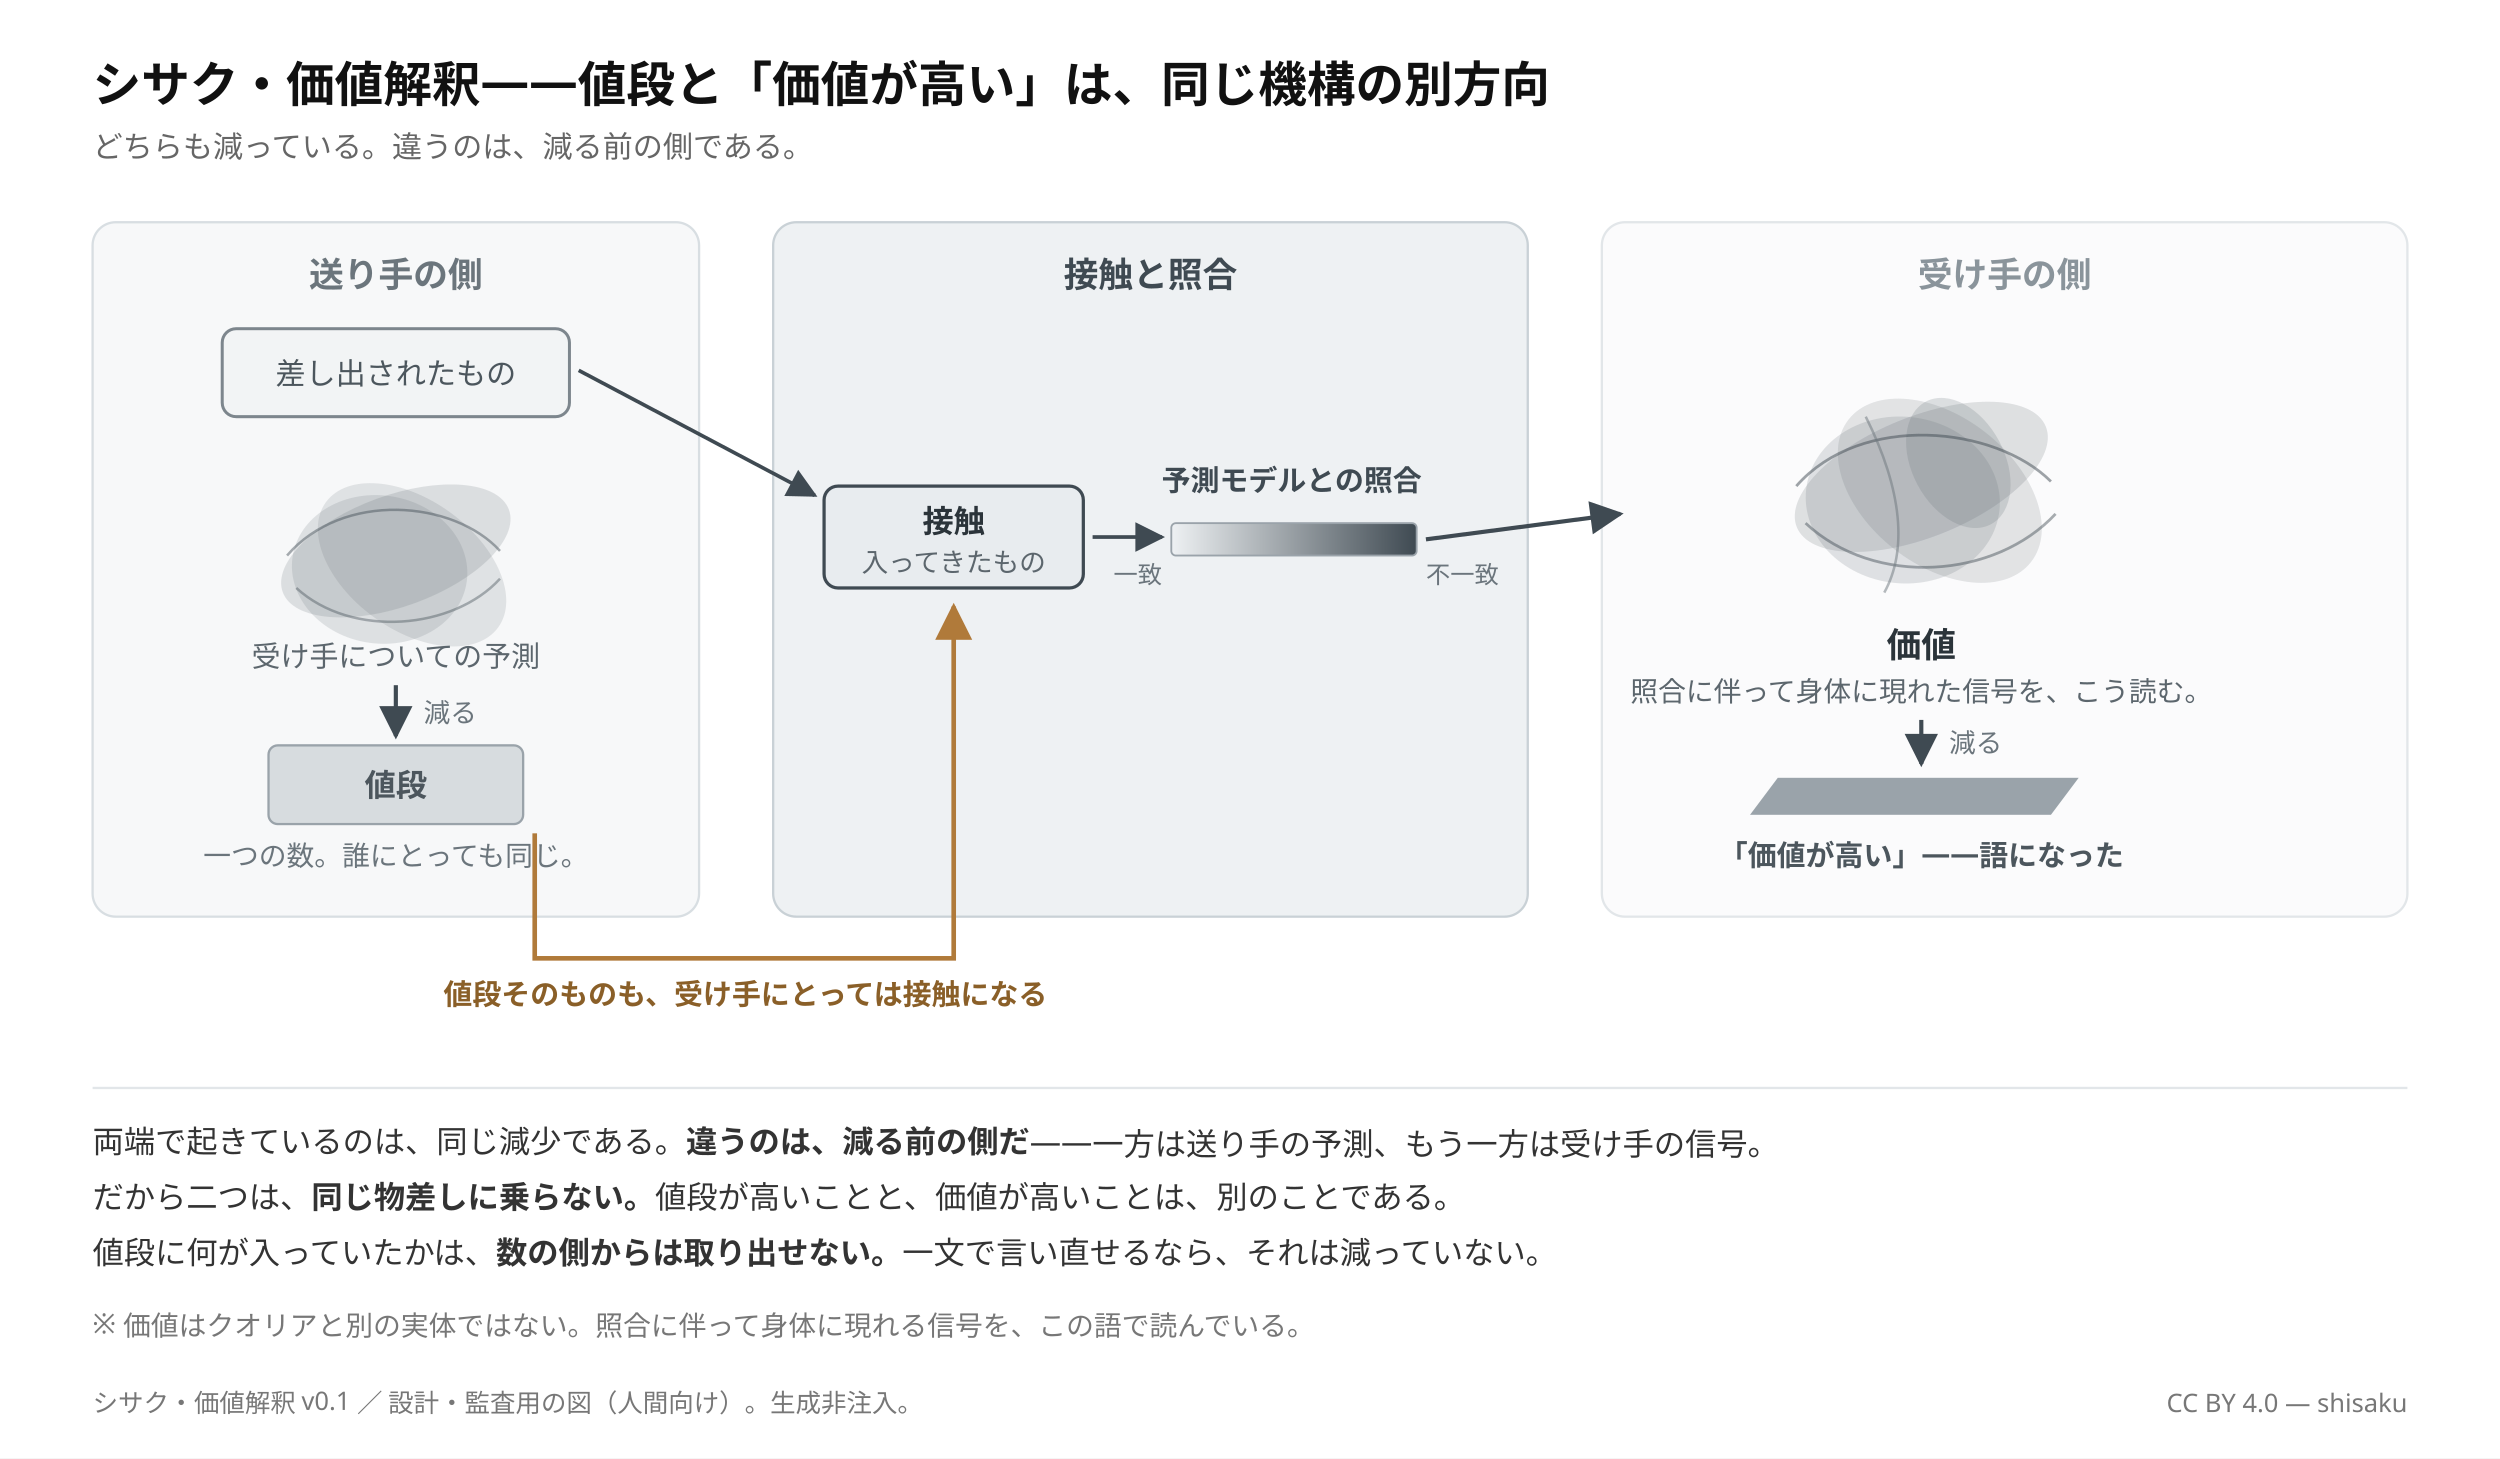
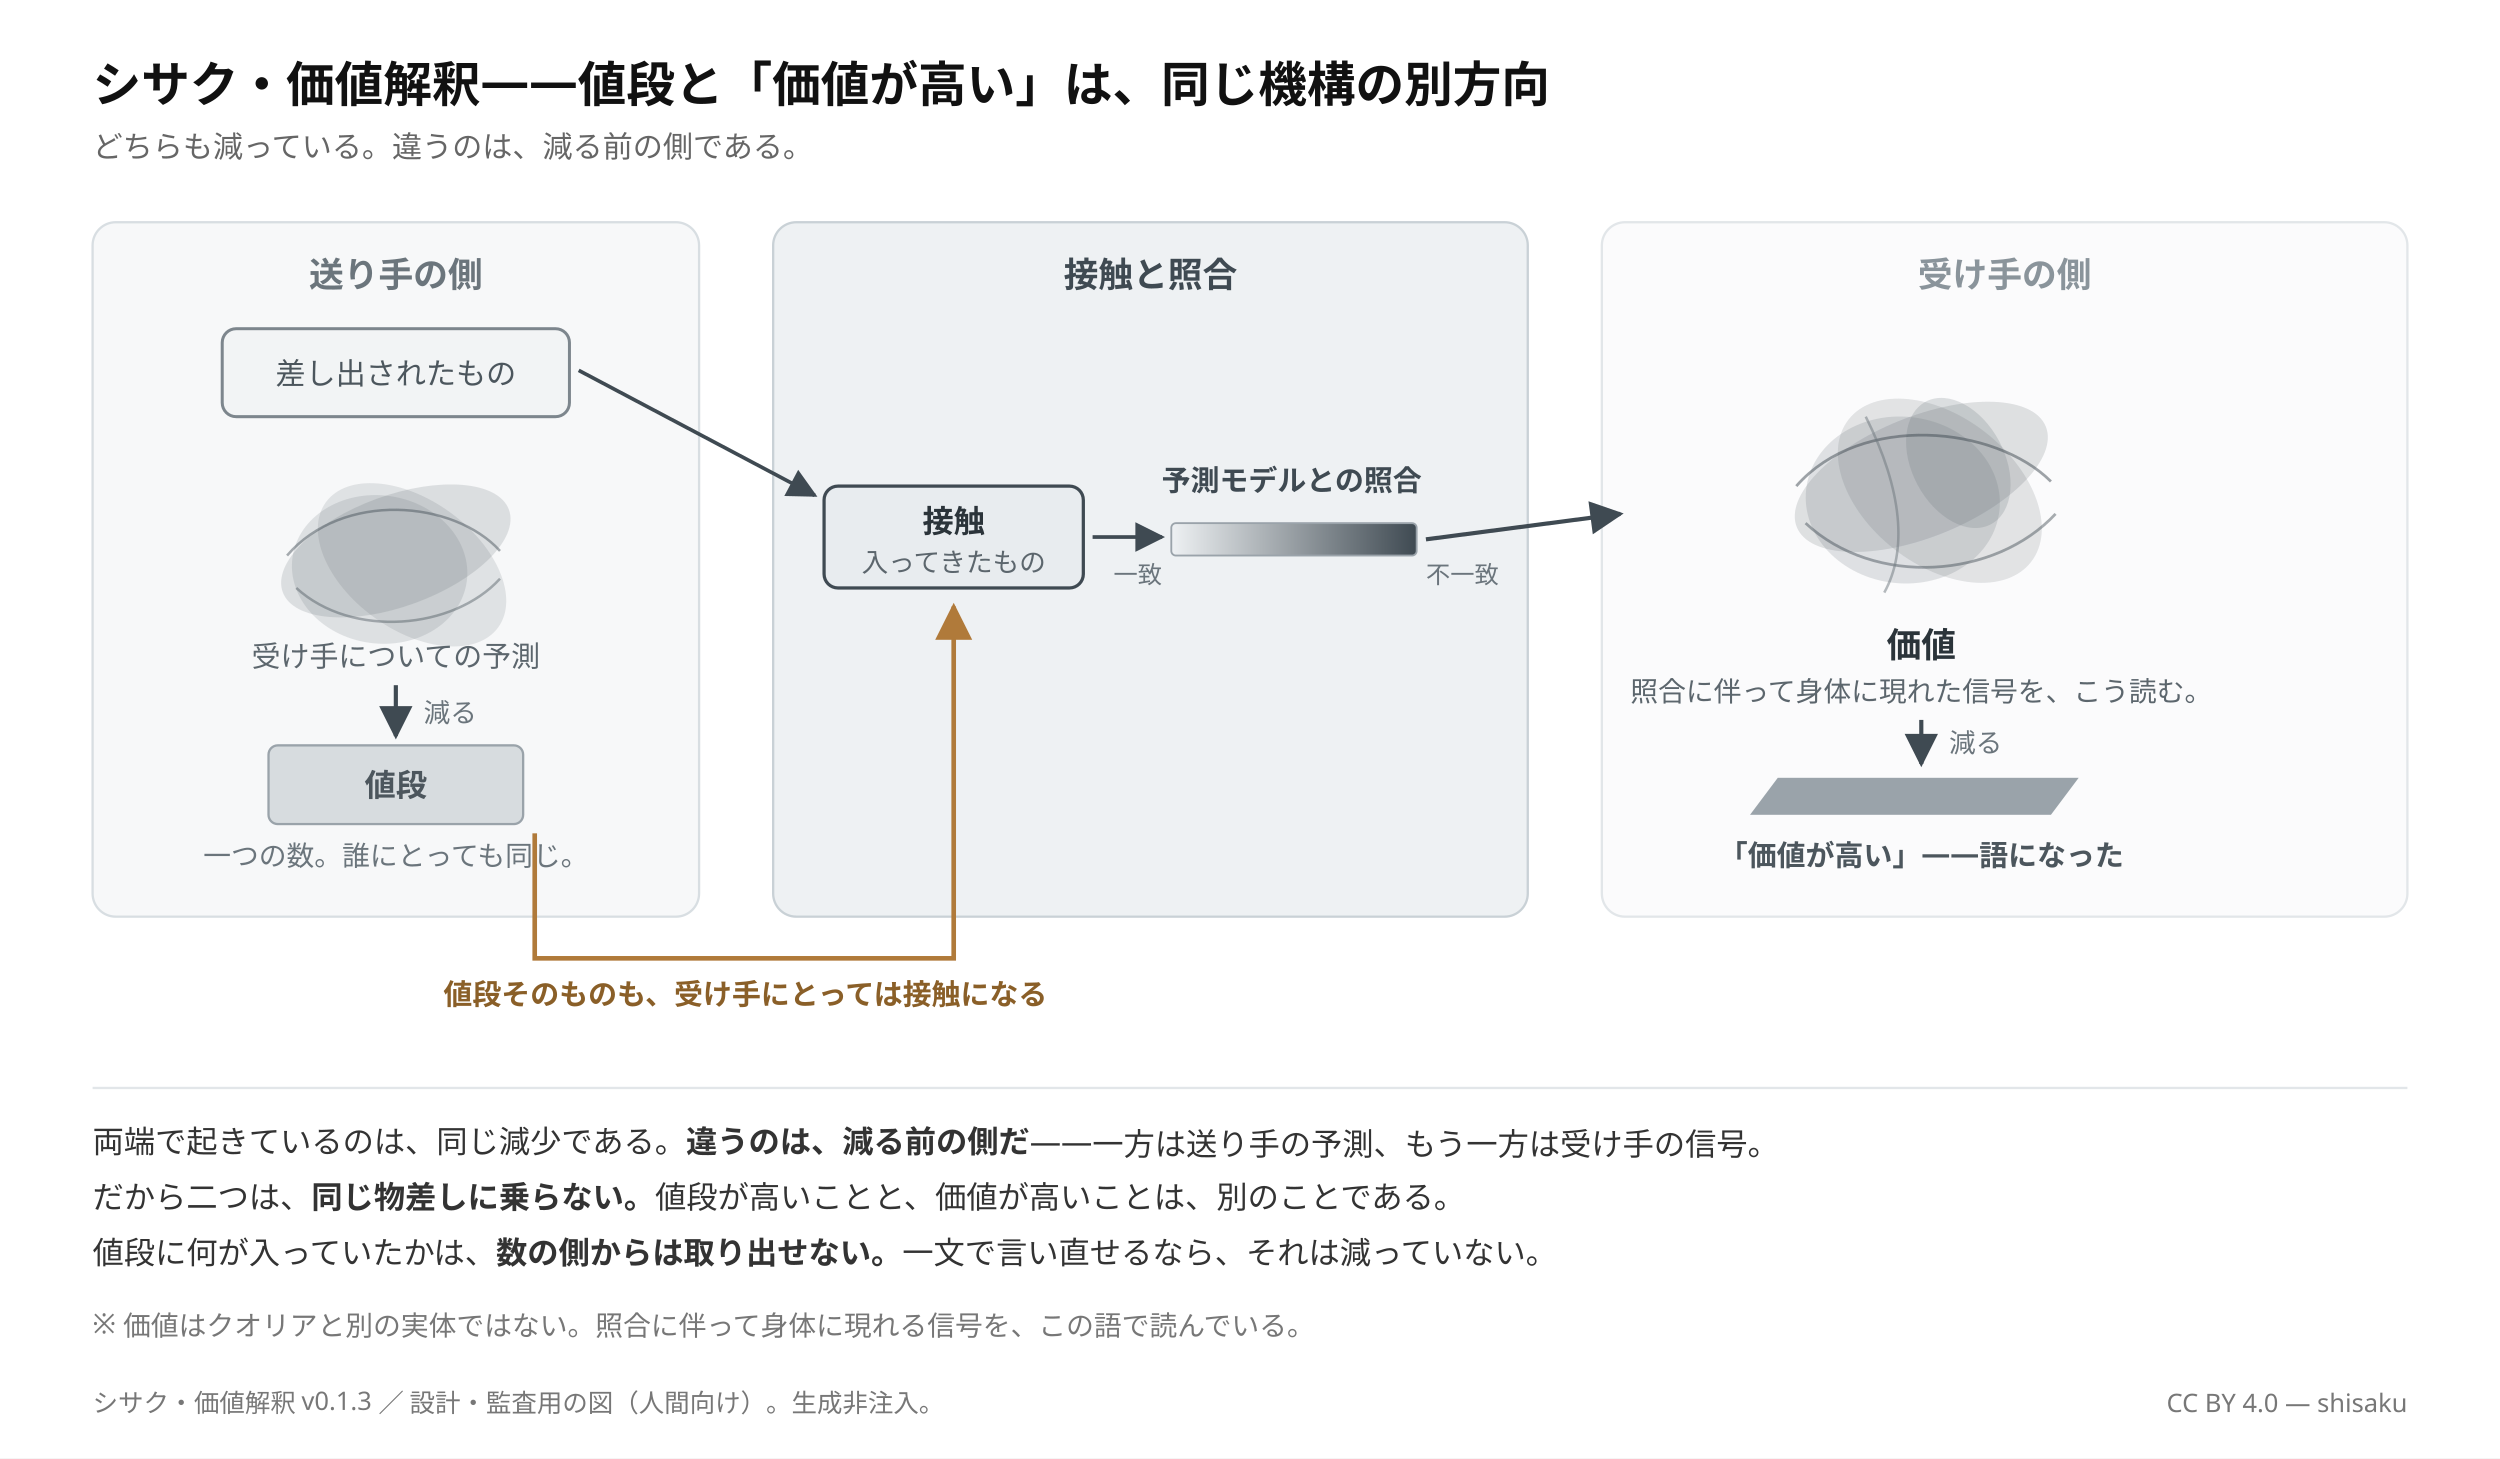
<svg xmlns="http://www.w3.org/2000/svg" viewBox="0 0 1080 630" font-family="'Hiragino Sans','Noto Sans JP','Yu Gothic',sans-serif" font-size="14">
  <defs>
    <marker id="a" viewBox="0 0 10 10" refX="9" refY="5" markerWidth="8" markerHeight="8" orient="auto-start-reverse">
      <path d="M0,0 L10,5 L0,10 z" fill="#3f4a52" />
    </marker>
    <marker id="ao" viewBox="0 0 10 10" refX="9" refY="5" markerWidth="8" markerHeight="8" orient="auto-start-reverse">
      <path d="M0,0 L10,5 L0,10 z" fill="#b07a3a" />
    </marker>
    <linearGradient id="g" x1="0" y1="0" x2="1" y2="0">
      <stop offset="0" stop-color="#eef1f3" />
      <stop offset="1" stop-color="#3f4a52" />
    </linearGradient>
  </defs>
  <rect width="1080" height="630" fill="#ffffff" />
  <text x="40" y="44" font-size="21" font-weight="700" fill="#111">シサク・価値解釈——値段と「価値が高い」は、同じ機構の別方向</text>
  <text x="40" y="68" font-size="13" fill="#666">どちらも減っている。違うのは、減る前の側である。</text>
  <rect x="40" y="96" width="262" height="300" rx="10" fill="#f7f8f9" stroke="#d8dee2" />
  <rect x="334" y="96" width="326" height="300" rx="10" fill="#eef1f3" stroke="#c9d1d6" />
  <rect x="692" y="96" width="348" height="300" rx="10" fill="#fbfbfc" stroke="#e2e6e9" />
  <text x="171" y="124" font-size="15" font-weight="700" fill="#6b757c" text-anchor="middle">送り手の側</text>
  <text x="497" y="124" font-size="15" font-weight="700" fill="#3f4a52" text-anchor="middle">接触と照合</text>
  <text x="866" y="124" font-size="15" font-weight="700" fill="#8a949b" text-anchor="middle">受け手の側</text>
  <rect x="96" y="142" width="150" height="38" rx="6" fill="#f2f4f5" stroke="#7d868d" stroke-width="1.3" />
  <text x="171" y="166" font-size="13" fill="#4c565d" text-anchor="middle">差し出されたもの</text>
  <g>
    <ellipse cx="171" cy="238" rx="52" ry="24" fill="#3f4a52" opacity="0.15" transform="rotate(-20 171 238)" />
    <ellipse cx="178" cy="244" rx="46" ry="28" fill="#3f4a52" opacity="0.13" transform="rotate(36 178 244)" />
    <ellipse cx="164" cy="246" rx="38" ry="32" fill="#6b757c" opacity="0.18" transform="rotate(8 164 246)" />
    <path d="M124,240 C148,212 196,216 216,238" fill="none" stroke="#3f4a52" stroke-width="1.1" opacity="0.45" />
    <path d="M128,254 C152,276 196,272 216,250" fill="none" stroke="#3f4a52" stroke-width="1.1" opacity="0.4" />
  </g>
  <text x="171" y="288" font-size="12.5" fill="#5c666d" text-anchor="middle">受け手についての予測</text>
  <line x1="171" y1="296" x2="171" y2="318" stroke="#3f4a52" stroke-width="1.8" marker-end="url(#a)" />
  <text x="183" y="312" font-size="11.5" fill="#6b757c">減る</text>
  <rect x="116" y="322" width="110" height="34" rx="4" fill="#d7dcdf" stroke="#9aa3aa" />
  <text x="171" y="344" font-size="13.5" font-weight="700" fill="#4c565d" text-anchor="middle">値段</text>
  <text x="171" y="374" font-size="12" fill="#6b757c" text-anchor="middle">一つの数。誰にとっても同じ。</text>
  <rect x="356" y="210" width="112" height="44" rx="6" fill="#e8ecef" stroke="#3f4a52" stroke-width="1.4" />
  <text x="412" y="230" font-size="13.5" font-weight="700" fill="#2b343a" text-anchor="middle">接触</text>
  <text x="412" y="247" font-size="11.5" fill="#5c666d" text-anchor="middle">入ってきたもの</text>
  <text x="558" y="212" font-size="12.5" font-weight="700" fill="#3f4a52" text-anchor="middle">予測モデルとの照合</text>
  <text x="502" y="252" font-size="10.5" fill="#6b757c" text-anchor="end">一致</text>
  <rect x="506" y="226" width="106" height="14" rx="2" fill="url(#g)" stroke="#9aa3aa" stroke-width="0.8" />
  <text x="616" y="252" font-size="10.5" fill="#6b757c">不一致</text>
  <line x1="472" y1="232" x2="502" y2="232" stroke="#3f4a52" stroke-width="1.6" marker-end="url(#a)" />
  <line x1="616" y1="233" x2="700" y2="222" stroke="#3f4a52" stroke-width="1.8" marker-end="url(#a)" />
  <line x1="250" y1="160" x2="352" y2="214" stroke="#3f4a52" stroke-width="1.6" marker-end="url(#a)" />
  <g>
    <ellipse cx="830" cy="206" rx="58" ry="26" fill="#3f4a52" opacity="0.16" transform="rotate(-22 830 206)" />
    <ellipse cx="838" cy="212" rx="50" ry="32" fill="#3f4a52" opacity="0.14" transform="rotate(38 838 212)" />
    <ellipse cx="822" cy="216" rx="42" ry="36" fill="#6b757c" opacity="0.2" transform="rotate(6 822 216)" />
    <ellipse cx="846" cy="200" rx="30" ry="20" fill="#6b757c" opacity="0.22" transform="rotate(62 846 200)" />
    <path d="M776,210 C804,178 862,184 886,208" fill="none" stroke="#3f4a52" stroke-width="1.2" opacity="0.5" />
    <path d="M780,226 C810,254 862,250 888,222" fill="none" stroke="#3f4a52" stroke-width="1.2" opacity="0.45" />
    <path d="M806,180 C822,212 824,238 814,256" fill="none" stroke="#6b757c" stroke-width="1.1" opacity="0.5" />
  </g>
  <text x="830" y="284" font-size="15" font-weight="700" fill="#2b343a" text-anchor="middle">価値</text>
  <text x="830" y="303" font-size="12" fill="#5c666d" text-anchor="middle">照合に伴って身体に現れた信号を、こう読む。</text>
  <line x1="830" y1="311" x2="830" y2="330" stroke="#3f4a52" stroke-width="1.8" marker-end="url(#a)" />
  <text x="842" y="325" font-size="11.5" fill="#6b757c">減る</text>
  <polygon points="768,336 898,336 886,352 756,352" fill="#9aa3aa" />
  <text x="830" y="374" font-size="12.5" font-weight="700" fill="#4c565d" text-anchor="middle">「価値が高い」——語になった</text>
  <path d="M231,360 L231,414 L412,414 L412,262" fill="none" stroke="#b07a3a" stroke-width="2" marker-end="url(#ao)" />
  <text x="322" y="434" font-size="12.5" font-weight="700" fill="#8a5f28" text-anchor="middle">値段そのものも、受け手にとっては接触になる</text>
  <line x1="40" y1="470" x2="1040" y2="470" stroke="#e2e6e9" />
  <text x="40" y="498" font-size="13.5" fill="#333">両端で起きているのは、同じ減少である。<tspan font-weight="700">違うのは、減る前の側だ</tspan>——一方は送り手の予測、もう一方は受け手の信号。</text>
  <text x="40" y="522" font-size="13.5" fill="#333">だから二つは、<tspan font-weight="700">同じ物差しに乗らない。</tspan>値段が高いことと、価値が高いことは、別のことである。</text>
  <text x="40" y="546" font-size="13.5" fill="#333">値段に何が入っていたかは、<tspan font-weight="700">数の側からは取り出せない。</tspan>一文で言い直せるなら、それは減っていない。</text>
  <text x="40" y="576" font-size="12" fill="#777">※ 価値はクオリアと別の実体ではない。照合に伴って身体に現れる信号を、この語で読んでいる。</text>
-   <text x="40" y="610" font-size="11" fill="#777">シサク・価値解釈 v0.1 ／ 設計・監査用の図（人間向け）。生成非注入。</text>
+   <text x="40" y="610" font-size="11" fill="#777">シサク・価値解釈 v0.1.3 ／ 設計・監査用の図（人間向け）。生成非注入。</text>
  <text x="1040" y="610" font-size="11" fill="#777" text-anchor="end">CC BY 4.0 — shisaku</text>
</svg>
